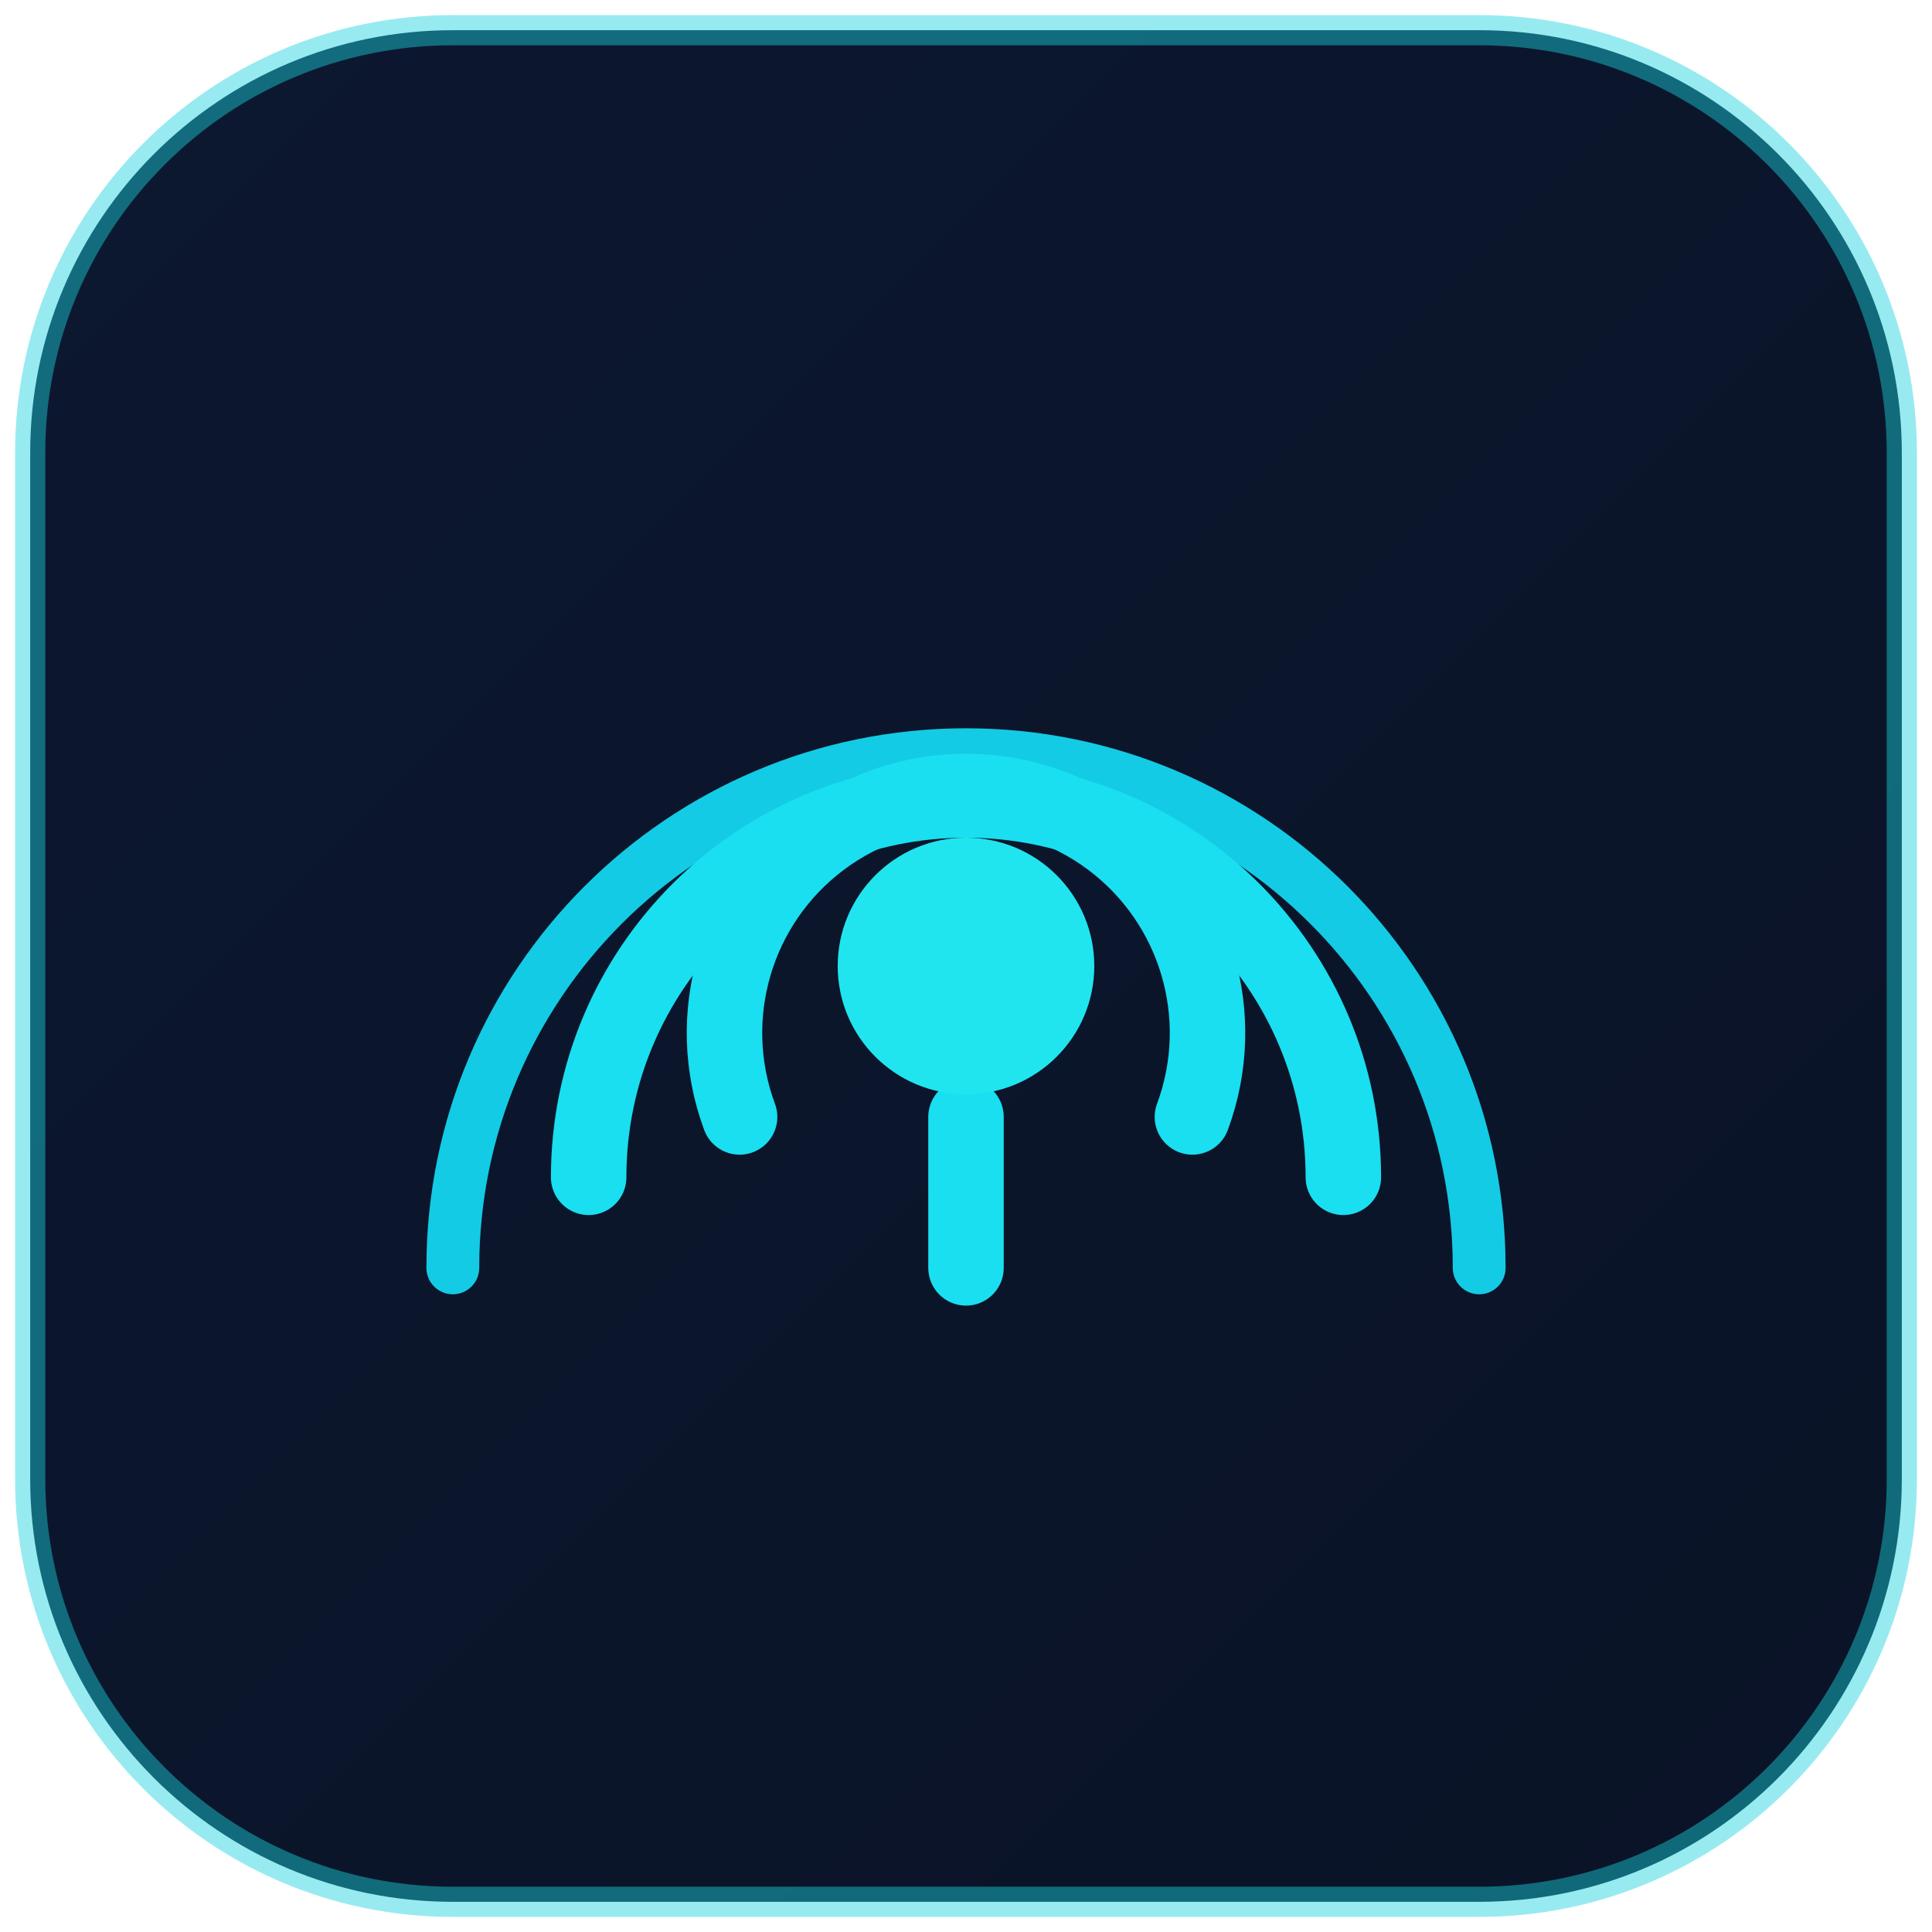
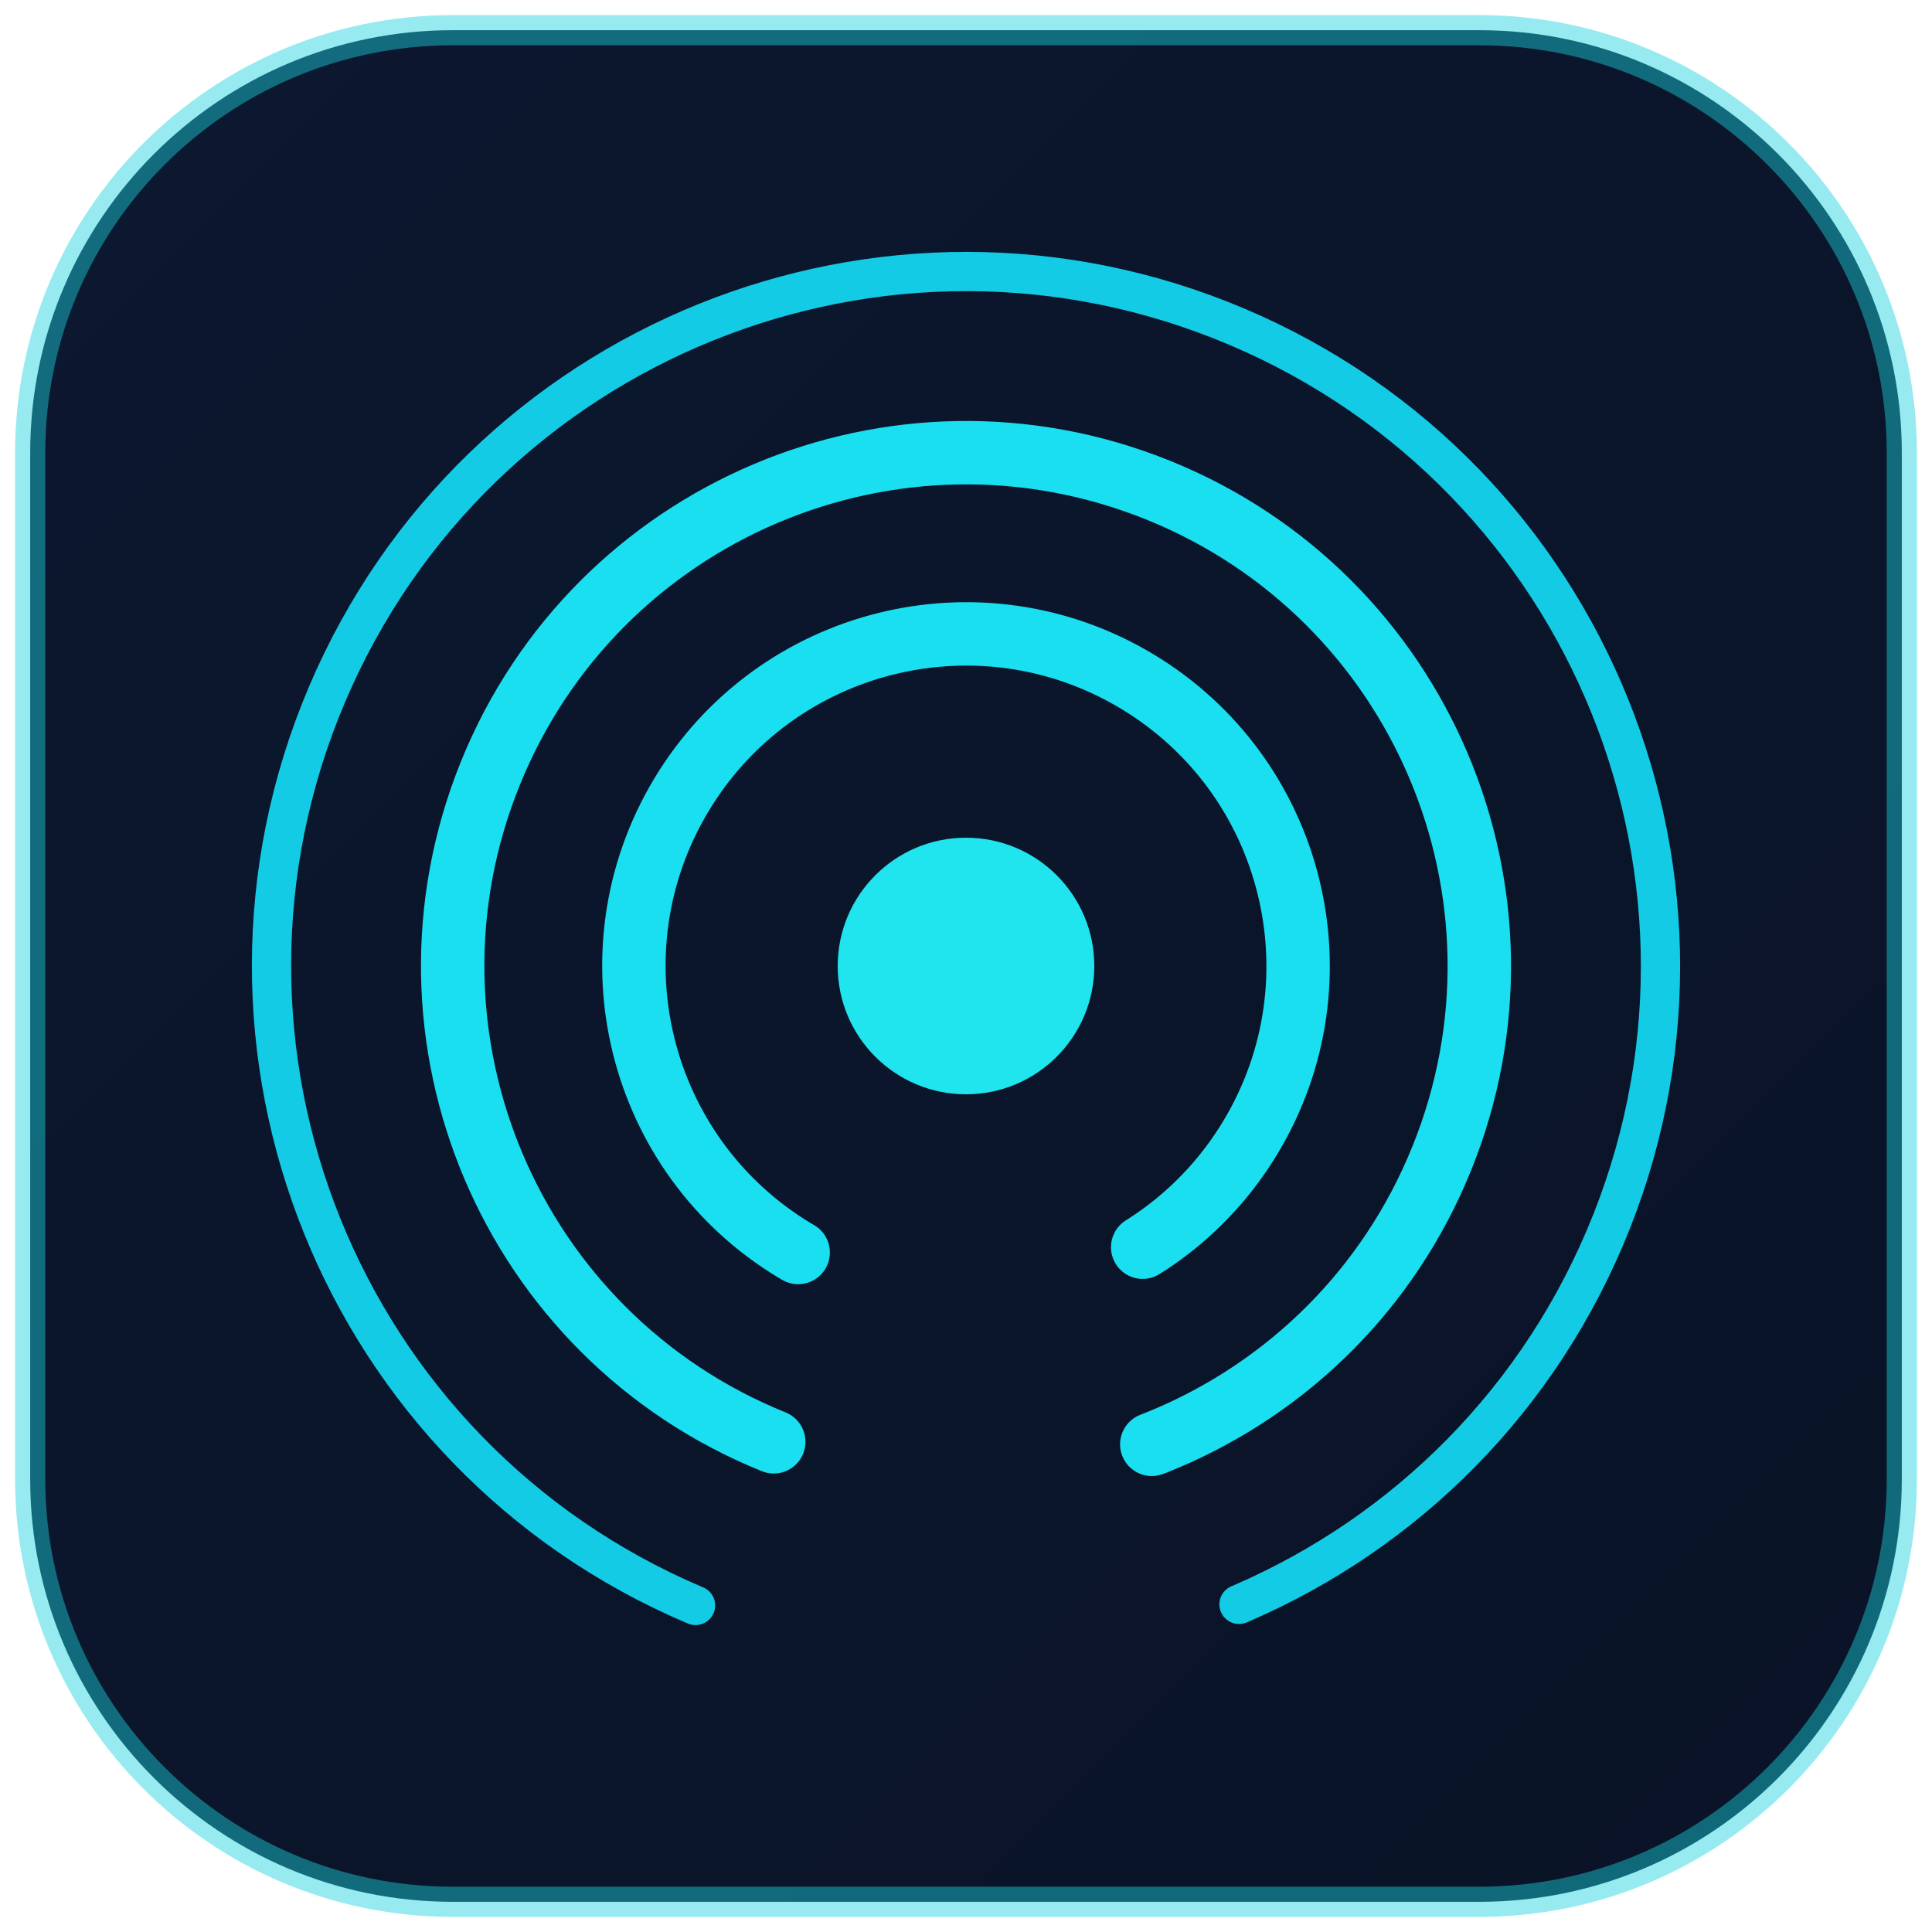
<svg xmlns="http://www.w3.org/2000/svg" viewBox="0 0 128 128" role="img" aria-label="Civant icon">
  <defs>
    <linearGradient id="bg" x1="0" y1="0" x2="1" y2="1">
      <stop offset="0%" stop-color="#0c1830" />
      <stop offset="100%" stop-color="#0a1326" />
    </linearGradient>
  </defs>
  <rect x="2" y="2" width="124" height="124" rx="28" fill="url(#bg)" stroke="#1ad4df" stroke-opacity="0.45" stroke-width="2" />
  <g fill="none" stroke-linecap="round" stroke-linejoin="round">
-     <path d="M30 84 A34 34 0 1 1 98 84" stroke="#13cbe5" stroke-width="3.5" />
-     <path d="M39 78 A25 25 0 1 1 89 78" stroke="#19dff0" stroke-width="5" />
-     <path d="M49 74 A16 16 0 1 1 79 74" stroke="#19dff0" stroke-width="5" />
-     <path d="M64 74 V84" stroke="#19dff0" stroke-width="5" />
+     <circle cx="64" cy="64" r="46" stroke="#13cbe5" stroke-width="2.6" stroke-dasharray="252 37" transform="rotate(113 64 64)" />
+     <circle cx="64" cy="64" r="34" stroke="#19dff0" stroke-width="4.2" stroke-dasharray="188 26" transform="rotate(112 64 64)" />
+     <circle cx="64" cy="64" r="22" stroke="#19dff0" stroke-width="4.2" stroke-dasharray="114 24" transform="rotate(121 64 64)" />
  </g>
  <circle cx="64" cy="64" r="8.5" fill="#20e5ef" />
</svg>
